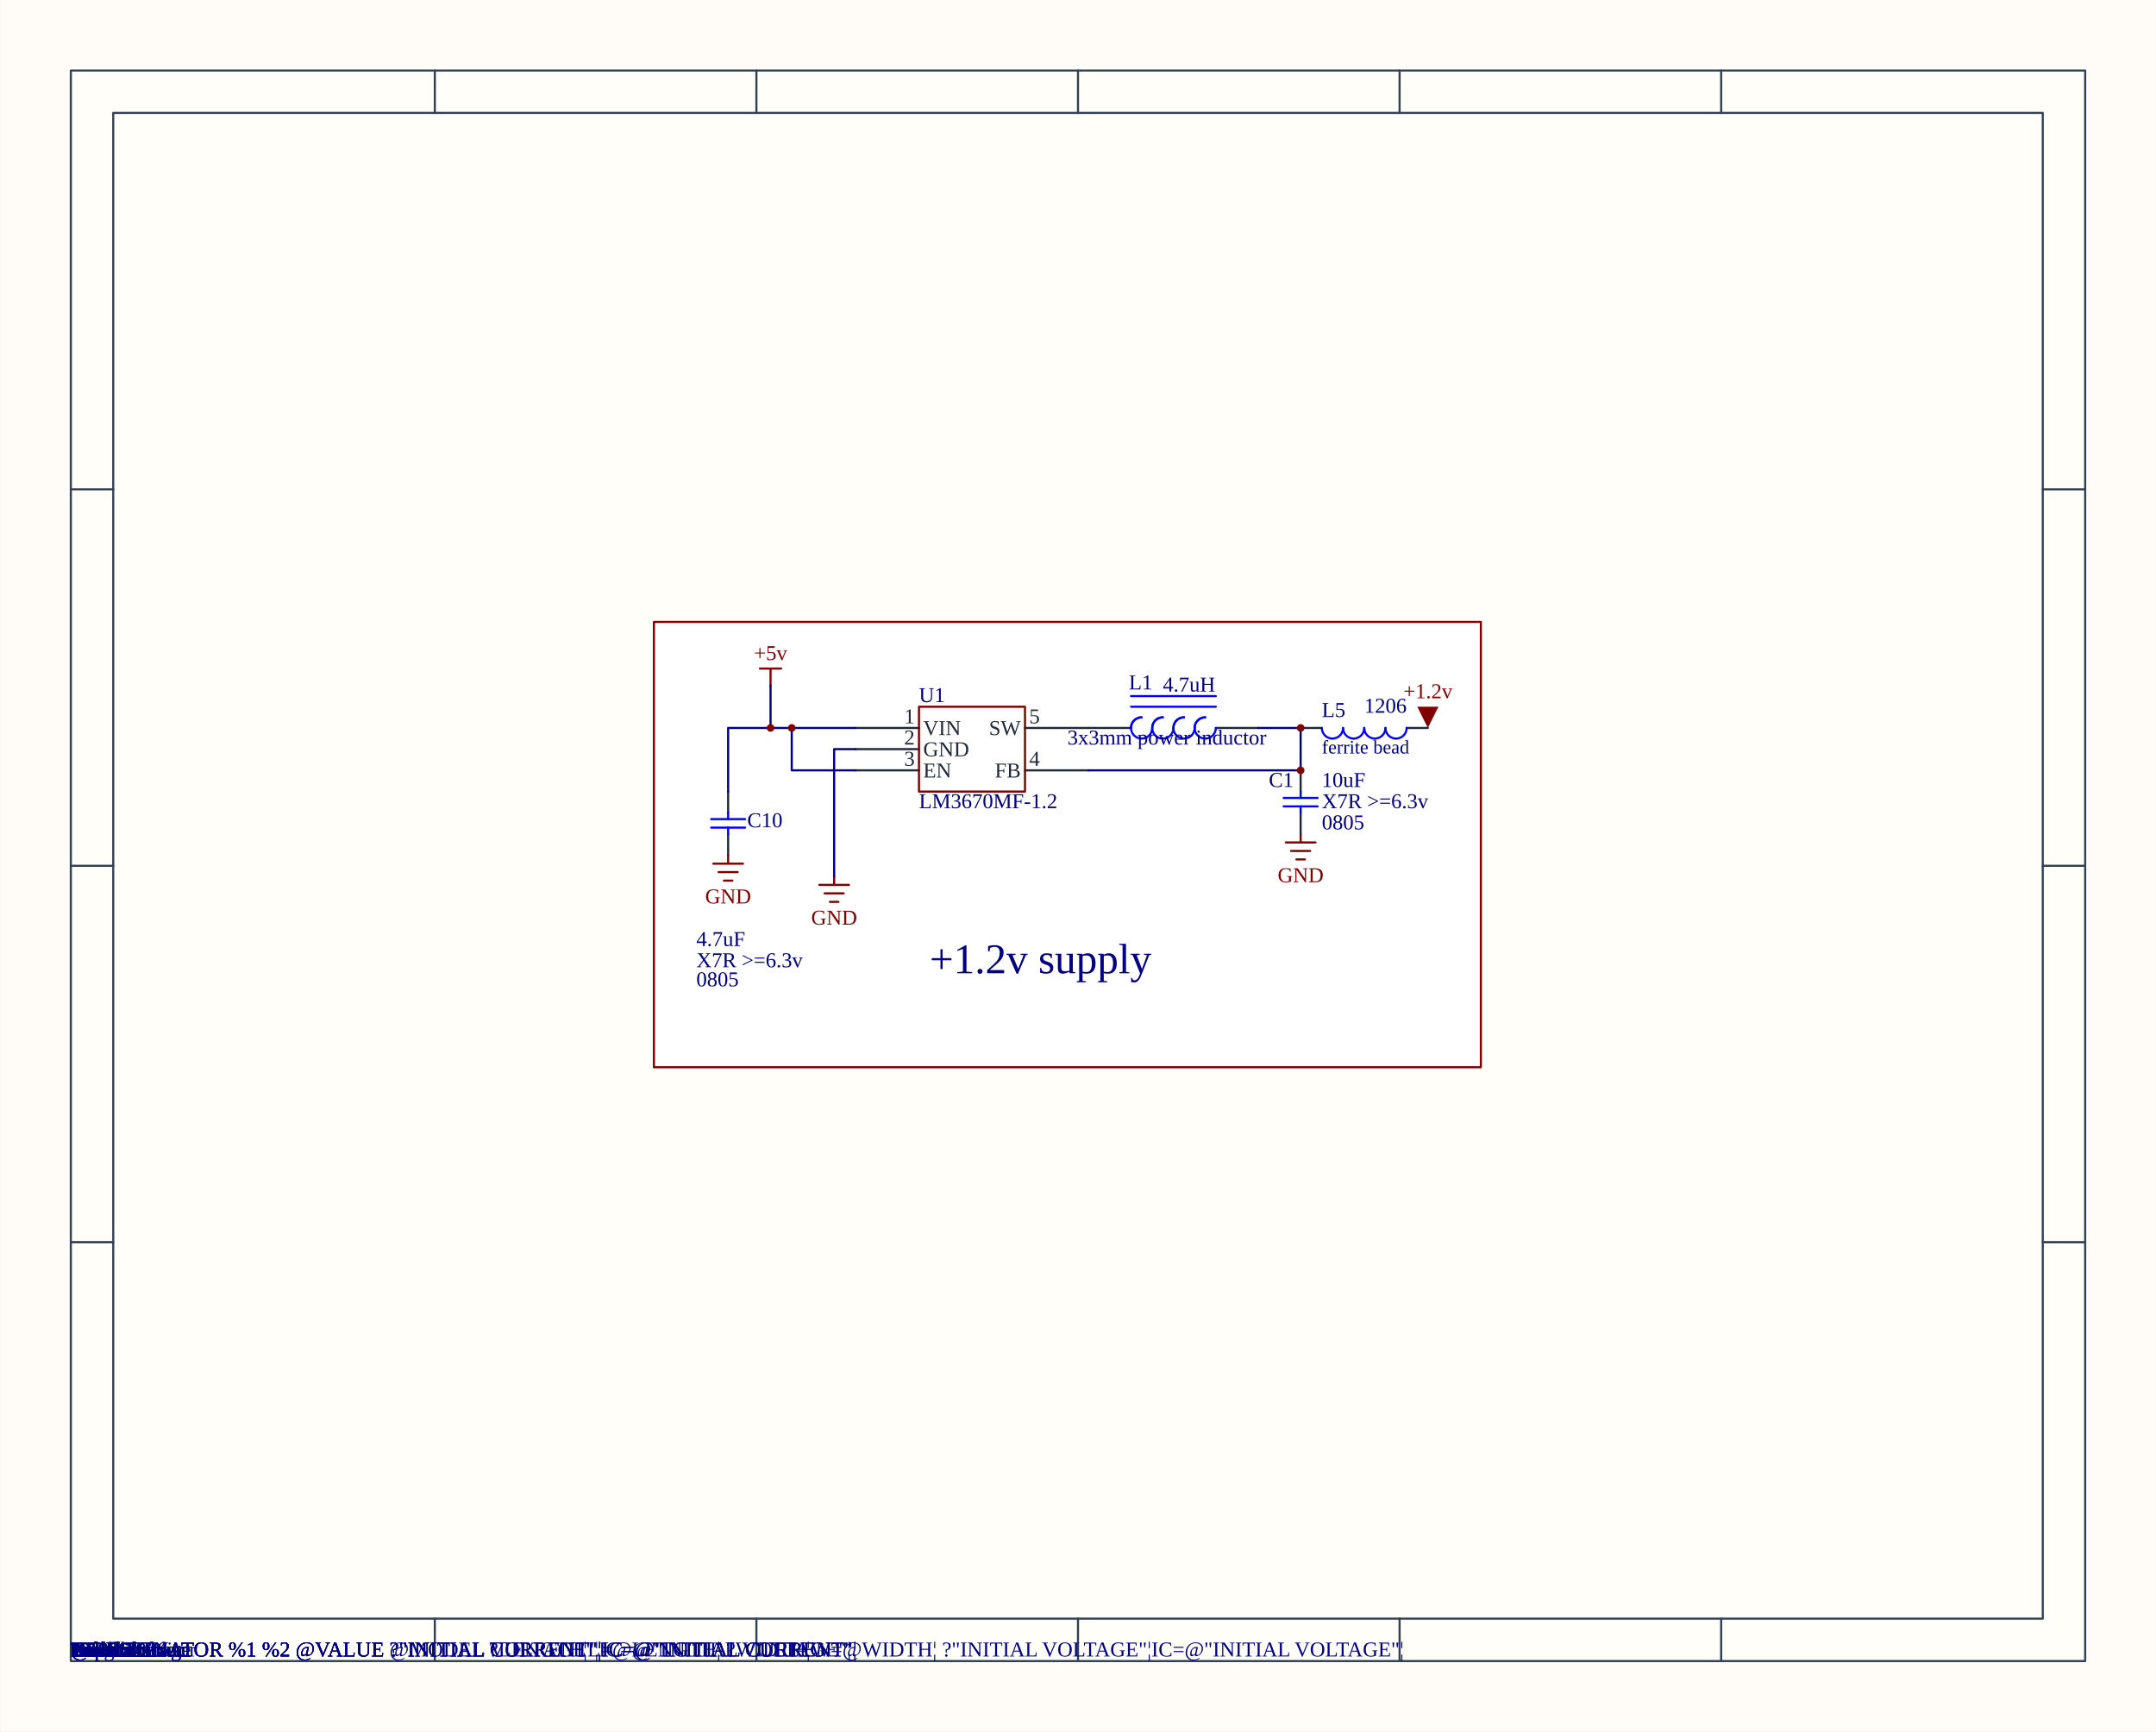
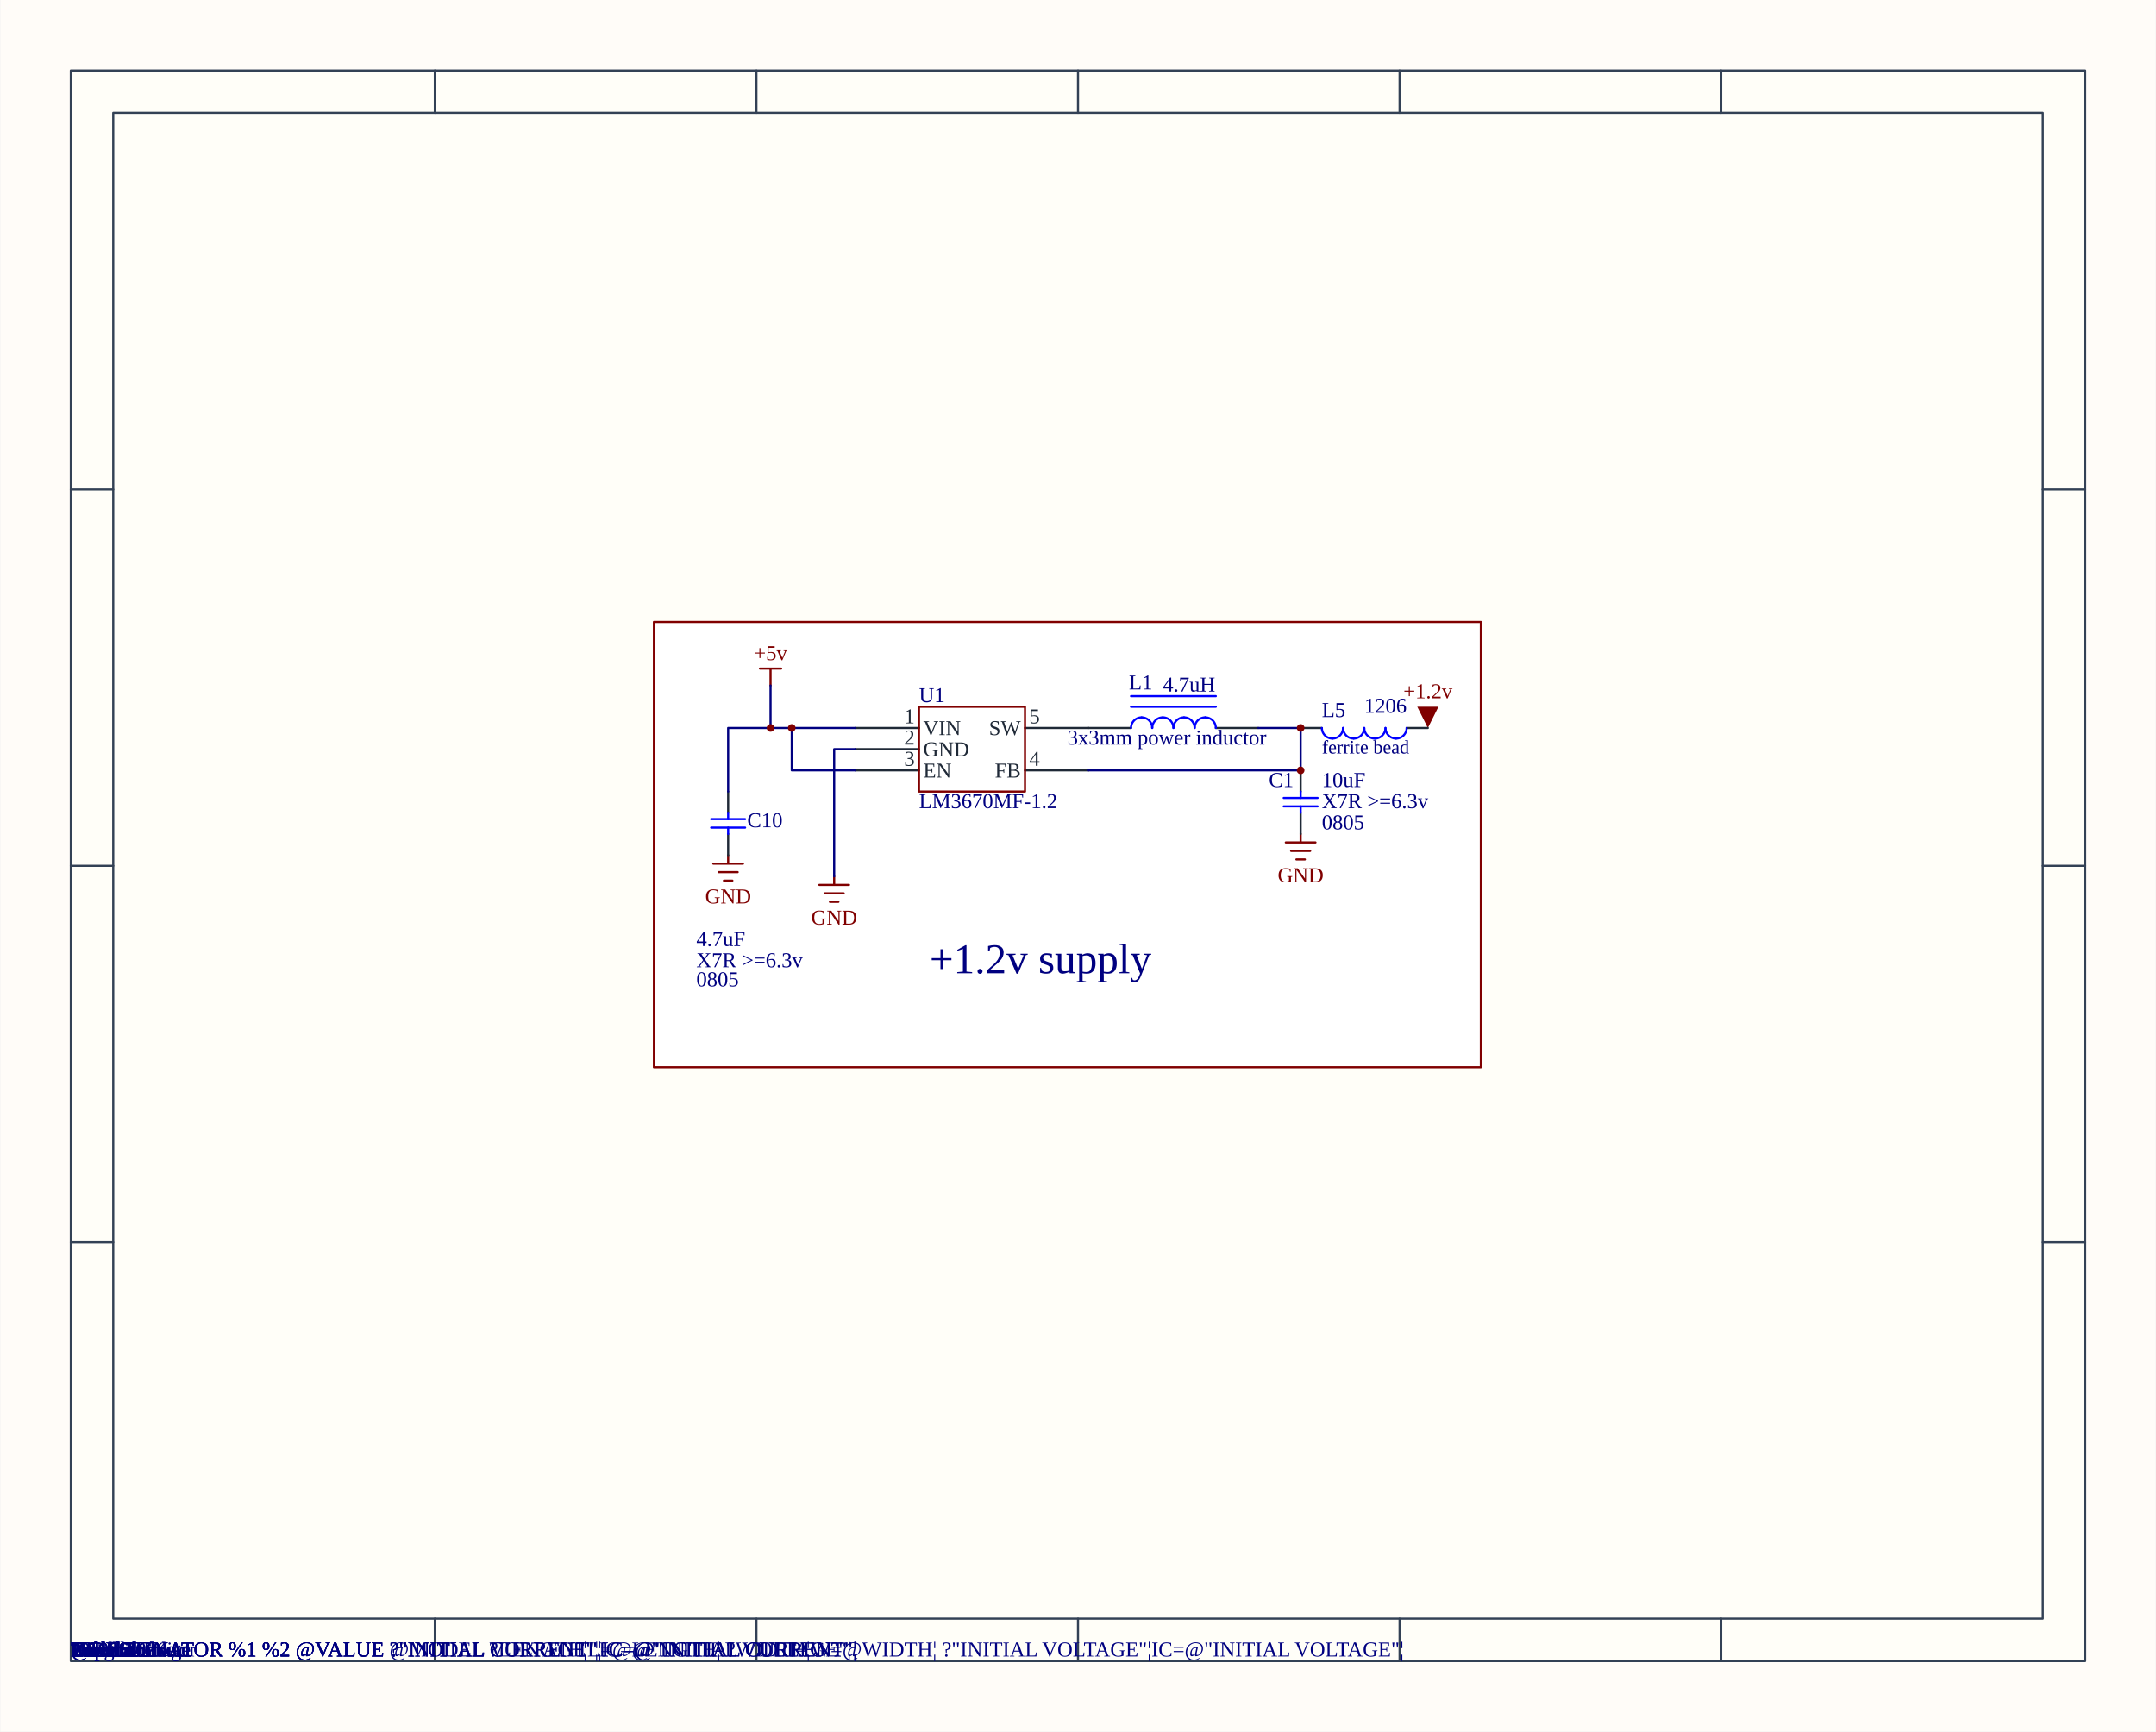
<svg xmlns="http://www.w3.org/2000/svg" width="1000" height="803" viewBox="0 0 1016.5 816.5" role="img" aria-label="Magnetic-core inductor schematic reproduction" class="altium-sheet" data-renderer="altiumts">
  <rect width="100%" height="100%" fill="#fffcf8" />
  <g stroke-linecap="round" stroke-linejoin="round">
    <defs>
      <clipPath id="altium-sheet-paper">
        <rect x="33.25" y="33.25" width="950" height="750" />
      </clipPath>
    </defs>
    <g data-record="SheetBorder" fill="#fffef8" stroke="#334155" stroke-width="1">
      <rect x="33.25" y="33.25" width="950" height="750" />
      <rect x="53.25" y="53.25" width="910" height="710" fill="none" />
      <path d="M 204.917 33.25 V 53.25 M 204.917 763.25 V 783.25" />
      <path d="M 356.583 33.25 V 53.25 M 356.583 763.25 V 783.25" />
      <path d="M 508.25 33.25 V 53.25 M 508.25 763.25 V 783.25" />
      <path d="M 659.917 33.25 V 53.25 M 659.917 763.25 V 783.25" />
      <path d="M 811.583 33.25 V 53.25 M 811.583 763.25 V 783.25" />
      <path d="M 33.25 230.75 H 53.25 M 963.25 230.75 H 983.25" />
      <path d="M 33.25 408.25 H 53.25 M 963.25 408.25 H 983.25" />
      <path d="M 33.25 585.75 H 53.25 M 963.25 585.75 H 983.25" />
    </g>
    <g data-sheet-content="true" clip-path="url(#altium-sheet-paper)">
      <rect data-record="14" x="308.25" y="293.25" width="390" height="210" rx="0" fill="#ffffff" stroke="#800000" stroke-width="1" />
      <g data-record="17">
        <path d="M 673.25 343.25 L 668.25 333.25 L 678.25 333.25 Z" fill="#800000" />
        <text x="673.25" y="329.25" text-anchor="middle" dominant-baseline="auto" fill="#800000" font-family="Times New Roman" font-size="10" font-style="normal" font-weight="normal" text-decoration="none">+1.2v</text>
      </g>
      <g data-record="17">
        <path d="M 613.25 393.25 L 613.25 397.25 M 620.25 397.25 L 606.25 397.25 M 617.75 401.25 L 608.75 401.25 M 615.25 405.25 L 611.25 405.25" fill="none" stroke="#800000" stroke-width="1" />
        <text x="613.25" y="409.25" text-anchor="middle" dominant-baseline="hanging" fill="#800000" font-family="Times New Roman" font-size="10" font-style="normal" font-weight="normal" text-decoration="none">GND</text>
      </g>
      <g data-record="17">
        <path d="M 393.25 413.25 L 393.25 417.25 M 400.25 417.25 L 386.25 417.25 M 397.75 421.25 L 388.75 421.25 M 395.25 425.25 L 391.25 425.25" fill="none" stroke="#800000" stroke-width="1" />
        <text x="393.25" y="429.25" text-anchor="middle" dominant-baseline="hanging" fill="#800000" font-family="Times New Roman" font-size="10" font-style="normal" font-weight="normal" text-decoration="none">GND</text>
      </g>
      <g data-record="2">
        <line x1="433.25" y1="343.25" x2="403.25" y2="343.25" stroke="#1f2937" stroke-width="1" />
        <text x="0" y="0" fill="#1f2937" font-family="Times New Roman" font-size="10" font-style="normal" font-weight="normal" text-decoration="none" text-anchor="end" dominant-baseline="text-after-edge" transform="translate(431.25 343.25) rotate(0)">1</text>
        <text x="0" y="0" fill="#1f2937" font-family="Times New Roman" font-size="10" font-style="normal" font-weight="normal" text-decoration="none" text-anchor="start" dominant-baseline="central" transform="translate(435.25 343.25) rotate(0)">VIN</text>
      </g>
      <g data-record="2">
        <line x1="433.25" y1="353.25" x2="403.25" y2="353.25" stroke="#1f2937" stroke-width="1" />
        <text x="0" y="0" fill="#1f2937" font-family="Times New Roman" font-size="10" font-style="normal" font-weight="normal" text-decoration="none" text-anchor="end" dominant-baseline="text-after-edge" transform="translate(431.25 353.25) rotate(0)">2</text>
        <text x="0" y="0" fill="#1f2937" font-family="Times New Roman" font-size="10" font-style="normal" font-weight="normal" text-decoration="none" text-anchor="start" dominant-baseline="central" transform="translate(435.25 353.25) rotate(0)">GND</text>
      </g>
      <g data-record="2">
        <line x1="433.25" y1="363.25" x2="403.25" y2="363.25" stroke="#1f2937" stroke-width="1" />
        <text x="0" y="0" fill="#1f2937" font-family="Times New Roman" font-size="10" font-style="normal" font-weight="normal" text-decoration="none" text-anchor="end" dominant-baseline="text-after-edge" transform="translate(431.25 363.25) rotate(0)">3</text>
        <text x="0" y="0" fill="#1f2937" font-family="Times New Roman" font-size="10" font-style="normal" font-weight="normal" text-decoration="none" text-anchor="start" dominant-baseline="central" transform="translate(435.25 363.25) rotate(0)">EN</text>
      </g>
      <g data-record="2">
        <line x1="483.25" y1="363.25" x2="513.25" y2="363.25" stroke="#1f2937" stroke-width="1" />
        <text x="0" y="0" fill="#1f2937" font-family="Times New Roman" font-size="10" font-style="normal" font-weight="normal" text-decoration="none" text-anchor="start" dominant-baseline="text-after-edge" transform="translate(485.25 363.25) rotate(0)">4</text>
        <text x="0" y="0" fill="#1f2937" font-family="Times New Roman" font-size="10" font-style="normal" font-weight="normal" text-decoration="none" text-anchor="end" dominant-baseline="central" transform="translate(481.25 363.25) rotate(0)">FB</text>
      </g>
      <g data-record="2">
        <line x1="483.25" y1="343.25" x2="513.25" y2="343.25" stroke="#1f2937" stroke-width="1" />
        <text x="0" y="0" fill="#1f2937" font-family="Times New Roman" font-size="10" font-style="normal" font-weight="normal" text-decoration="none" text-anchor="start" dominant-baseline="text-after-edge" transform="translate(485.25 343.25) rotate(0)">5</text>
        <text x="0" y="0" fill="#1f2937" font-family="Times New Roman" font-size="10" font-style="normal" font-weight="normal" text-decoration="none" text-anchor="end" dominant-baseline="central" transform="translate(481.25 343.25) rotate(0)">SW</text>
      </g>
      <rect data-record="14" x="433.25" y="333.25" width="50" height="40" rx="0" fill="none" stroke="#800000" stroke-width="1" />
      <text data-record="41" x="0" y="0" fill="#000080" font-family="Times New Roman" font-size="10" font-style="normal" font-weight="normal" text-decoration="none" text-anchor="start" dominant-baseline="text-after-edge" transform="translate(433.25 383.25) rotate(0)">LM3670MF-1.2</text>
      <text data-record="34" x="0" y="0" fill="#000080" font-family="Times New Roman" font-size="10" font-style="normal" font-weight="normal" text-decoration="none" text-anchor="start" dominant-baseline="text-after-edge" transform="translate(433.25 333.25) rotate(0)">U1</text>
      <text data-record="41" x="0" y="0" fill="#000080" font-family="Times New Roman" font-size="10" font-style="normal" font-weight="normal" text-decoration="none" text-anchor="start" dominant-baseline="text-after-edge" transform="translate(33.25 783.25) rotate(0)">IC</text>
      <text data-record="41" x="0" y="0" fill="#000080" font-family="Times New Roman" font-size="10" font-style="normal" font-weight="normal" text-decoration="none" text-anchor="start" dominant-baseline="text-after-edge" transform="translate(33.25 783.25) rotate(0)">HC</text>
      <g data-record="17">
        <path d="M 343.25 403.25 L 343.25 407.25 M 350.25 407.25 L 336.25 407.25 M 347.75 411.25 L 338.75 411.25 M 345.25 415.25 L 341.25 415.25" fill="none" stroke="#800000" stroke-width="1" />
        <text x="343.25" y="419.25" text-anchor="middle" dominant-baseline="hanging" fill="#800000" font-family="Times New Roman" font-size="10" font-style="normal" font-weight="normal" text-decoration="none">GND</text>
      </g>
      <g data-record="2">
        <line x1="533.25" y1="343.25" x2="513.25" y2="343.25" stroke="#1f2937" stroke-width="1" />
      </g>
      <g data-record="2">
        <line x1="573.25" y1="343.25" x2="593.25" y2="343.25" stroke="#1f2937" stroke-width="1" />
      </g>
      <line data-record="13" x1="533.25" y1="333.25" x2="573.25" y2="333.25" stroke="#0000ff" stroke-width="1" />
      <line data-record="13" x1="573.25" y1="328.25" x2="533.25" y2="328.25" stroke="#0000ff" stroke-width="1" />
      <polyline data-record="12" points="538.25,338.25 537.597,338.293 536.956,338.42 536.337,338.631 535.75,338.92 535.206,339.283 534.715,339.714 534.283,340.206 533.92,340.75 533.631,341.337 533.42,341.956 533.293,342.597 533.25,343.25" fill="none" stroke="#0000ff" stroke-width="1" />
-       <polyline data-record="12" points="543.25,343.25 543.207,343.903 543.08,344.544 542.869,345.163 542.58,345.75 542.217,346.294 541.785,346.786 541.294,347.217 540.75,347.58 540.163,347.869 539.544,348.08 538.903,348.207 538.25,348.25 537.597,348.207 536.956,348.08 536.337,347.869 535.75,347.58 535.206,347.217 534.715,346.786 534.283,346.294 533.92,345.75 533.631,345.163 533.42,344.544 533.293,343.903 533.25,343.25 533.293,342.597 533.42,341.956 533.631,341.337 533.92,340.75 534.283,340.206 534.715,339.714 535.206,339.283 535.75,338.92 536.337,338.631 536.956,338.42 537.597,338.293 538.25,338.25" fill="none" stroke="#0000ff" stroke-width="1" />
+       <polyline data-record="12" points="543.25,343.25 543.207,342.597 543.08,341.956 542.869,341.337 542.58,340.75 542.217,340.206 541.785,339.714 541.294,339.283 540.75,338.92 540.163,338.631 539.544,338.42 538.903,338.293 538.25,338.25" fill="none" stroke="#0000ff" stroke-width="1" />
      <polyline data-record="12" points="548.25,338.25 547.597,338.293 546.956,338.42 546.337,338.631 545.75,338.92 545.206,339.283 544.715,339.714 544.283,340.206 543.92,340.75 543.631,341.337 543.42,341.956 543.293,342.597 543.25,343.25" fill="none" stroke="#0000ff" stroke-width="1" />
-       <polyline data-record="12" points="553.25,343.25 553.207,343.903 553.08,344.544 552.869,345.163 552.58,345.75 552.217,346.294 551.785,346.786 551.294,347.217 550.75,347.58 550.163,347.869 549.544,348.08 548.903,348.207 548.25,348.25 547.597,348.207 546.956,348.08 546.337,347.869 545.75,347.58 545.206,347.217 544.715,346.786 544.283,346.294 543.92,345.75 543.631,345.163 543.42,344.544 543.293,343.903 543.25,343.25 543.293,342.597 543.42,341.956 543.631,341.337 543.92,340.75 544.283,340.206 544.715,339.714 545.206,339.283 545.75,338.92 546.337,338.631 546.956,338.42 547.597,338.293 548.25,338.25" fill="none" stroke="#0000ff" stroke-width="1" />
+       <polyline data-record="12" points="553.25,343.25 553.207,342.597 553.08,341.956 552.869,341.337 552.58,340.75 552.217,340.206 551.785,339.714 551.294,339.283 550.75,338.92 550.163,338.631 549.544,338.42 548.903,338.293 548.25,338.25" fill="none" stroke="#0000ff" stroke-width="1" />
      <polyline data-record="12" points="558.25,338.25 557.597,338.293 556.956,338.42 556.337,338.631 555.75,338.92 555.206,339.283 554.715,339.714 554.283,340.206 553.92,340.75 553.631,341.337 553.42,341.956 553.293,342.597 553.25,343.25" fill="none" stroke="#0000ff" stroke-width="1" />
-       <polyline data-record="12" points="563.25,343.25 563.207,343.903 563.08,344.544 562.869,345.163 562.58,345.75 562.217,346.294 561.785,346.786 561.294,347.217 560.75,347.58 560.163,347.869 559.544,348.08 558.903,348.207 558.25,348.25 557.597,348.207 556.956,348.08 556.337,347.869 555.75,347.58 555.206,347.217 554.715,346.786 554.283,346.294 553.92,345.75 553.631,345.163 553.42,344.544 553.293,343.903 553.25,343.25 553.293,342.597 553.42,341.956 553.631,341.337 553.92,340.75 554.283,340.206 554.715,339.714 555.206,339.283 555.75,338.92 556.337,338.631 556.956,338.42 557.597,338.293 558.25,338.25" fill="none" stroke="#0000ff" stroke-width="1" />
+       <polyline data-record="12" points="563.25,343.25 563.207,342.597 563.08,341.956 562.869,341.337 562.58,340.75 562.217,340.206 561.785,339.714 561.294,339.283 560.75,338.92 560.163,338.631 559.544,338.42 558.903,338.293 558.25,338.25" fill="none" stroke="#0000ff" stroke-width="1" />
      <polyline data-record="12" points="568.25,338.25 567.597,338.293 566.956,338.42 566.337,338.631 565.75,338.92 565.206,339.283 564.715,339.714 564.283,340.206 563.92,340.75 563.631,341.337 563.42,341.956 563.293,342.597 563.25,343.25" fill="none" stroke="#0000ff" stroke-width="1" />
-       <polyline data-record="12" points="573.25,343.25 573.207,343.903 573.08,344.544 572.869,345.163 572.58,345.75 572.217,346.294 571.785,346.786 571.294,347.217 570.75,347.58 570.163,347.869 569.544,348.08 568.903,348.207 568.25,348.25 567.597,348.207 566.956,348.08 566.337,347.869 565.75,347.58 565.206,347.217 564.715,346.786 564.283,346.294 563.92,345.75 563.631,345.163 563.42,344.544 563.293,343.903 563.25,343.25 563.293,342.597 563.42,341.956 563.631,341.337 563.92,340.75 564.283,340.206 564.715,339.714 565.206,339.283 565.75,338.92 566.337,338.631 566.956,338.42 567.597,338.293 568.25,338.25" fill="none" stroke="#0000ff" stroke-width="1" />
+       <polyline data-record="12" points="573.25,343.25 573.207,342.597 573.08,341.956 572.869,341.337 572.58,340.75 572.217,340.206 571.785,339.714 571.294,339.283 570.75,338.92 570.163,338.631 569.544,338.42 568.903,338.293 568.25,338.25" fill="none" stroke="#0000ff" stroke-width="1" />
      <text data-record="41" x="0" y="0" fill="#000080" font-family="Times New Roman" font-size="10" font-style="normal" font-weight="normal" text-decoration="none" text-anchor="start" dominant-baseline="text-after-edge" transform="translate(548.25 328.25) rotate(0)">4.7uH</text>
      <text data-record="34" x="0" y="0" fill="#000080" font-family="Times New Roman" font-size="10" font-style="normal" font-weight="normal" text-decoration="none" text-anchor="start" dominant-baseline="text-after-edge" transform="translate(532.25 327.25) rotate(0)">L1</text>
      <text data-record="41" x="0" y="0" fill="#000080" font-family="Times New Roman" font-size="10" font-style="normal" font-weight="normal" text-decoration="none" text-anchor="start" dominant-baseline="text-after-edge" transform="translate(503.25 353.25) rotate(0)">3x3mm power inductor</text>
      <text data-record="41" x="0" y="0" fill="#000080" font-family="Times New Roman" font-size="10" font-style="normal" font-weight="normal" text-decoration="none" text-anchor="start" dominant-baseline="text-after-edge" transform="translate(33.25 783.25) rotate(0)">L</text>
      <text data-record="41" x="0" y="0" fill="#000080" font-family="Times New Roman" font-size="10" font-style="normal" font-weight="normal" text-decoration="none" text-anchor="start" dominant-baseline="text-after-edge" transform="translate(33.25 783.25) rotate(0)">@DESIGNATOR %1 %2 @VALUE ?"INITIAL CURRENT"¦IC=@"INITIAL CURRENT"¦</text>
      <text data-record="41" x="0" y="0" fill="#000080" font-family="Times New Roman" font-size="10" font-style="normal" font-weight="normal" text-decoration="none" text-anchor="start" dominant-baseline="text-after-edge" transform="translate(33.25 783.25) rotate(0)">Kind</text>
      <text data-record="41" x="0" y="0" fill="#000080" font-family="Times New Roman" font-size="10" font-style="normal" font-weight="normal" text-decoration="none" text-anchor="start" dominant-baseline="text-after-edge" transform="translate(33.25 783.25) rotate(0)">Inductor</text>
      <text data-record="41" x="0" y="0" fill="#000080" font-family="Times New Roman" font-size="10" font-style="normal" font-weight="normal" text-decoration="none" text-anchor="start" dominant-baseline="text-after-edge" transform="translate(33.25 783.25) rotate(0)">Initial Current</text>
      <text data-record="41" x="0" y="0" fill="#000080" font-family="Times New Roman" font-size="10" font-style="normal" font-weight="normal" text-decoration="none" text-anchor="start" dominant-baseline="text-after-edge" transform="translate(33.25 783.25) rotate(0)">Inductor</text>
      <text data-record="41" x="0" y="0" fill="#000080" font-family="Times New Roman" font-size="10" font-style="normal" font-weight="normal" text-decoration="none" text-anchor="start" dominant-baseline="text-after-edge" transform="translate(33.25 783.25) rotate(0)">Tech</text>
      <g data-record="17">
        <path d="M 363.25 323.25 L 363.25 315.25 M 358.25 315.25 L 368.25 315.25" fill="none" stroke="#800000" stroke-width="1" />
        <text x="363.25" y="311.25" text-anchor="middle" dominant-baseline="auto" fill="#800000" font-family="Times New Roman" font-size="10" font-style="normal" font-weight="normal" text-decoration="none">+5v</text>
      </g>
      <g data-record="2">
        <line x1="613.25" y1="383.25" x2="613.25" y2="393.25" stroke="#1f2937" stroke-width="1" />
      </g>
      <g data-record="2">
        <line x1="613.25" y1="373.25" x2="613.25" y2="363.25" stroke="#1f2937" stroke-width="1" />
      </g>
      <line data-record="13" x1="605.25" y1="376.25" x2="621.25" y2="376.25" stroke="#0000ff" stroke-width="1" />
      <line data-record="13" x1="621.25" y1="380.25" x2="605.25" y2="380.25" stroke="#0000ff" stroke-width="1" />
      <polyline data-record="6" points="613.25,383.25 613.25,380.25" fill="none" stroke="#0000ff" stroke-width="1" />
      <polyline data-record="6" points="613.25,373.25 613.25,376.25" fill="none" stroke="#0000ff" stroke-width="1" />
      <text data-record="41" x="0" y="0" fill="#000080" font-family="Times New Roman" font-size="10" font-style="normal" font-weight="normal" text-decoration="none" text-anchor="start" dominant-baseline="text-after-edge" transform="translate(623.25 393.25) rotate(0)">0805</text>
      <text data-record="41" x="0" y="0" fill="#000080" font-family="Times New Roman" font-size="10" font-style="normal" font-weight="normal" text-decoration="none" text-anchor="start" dominant-baseline="text-after-edge" transform="translate(623.25 373.25) rotate(0)">10uF</text>
      <text data-record="41" x="0" y="0" fill="#000080" font-family="Times New Roman" font-size="10" font-style="normal" font-weight="normal" text-decoration="none" text-anchor="start" dominant-baseline="text-after-edge" transform="translate(623.25 383.25) rotate(0)">X7R &gt;=6.3v</text>
      <text data-record="34" x="0" y="0" fill="#000080" font-family="Times New Roman" font-size="10" font-style="normal" font-weight="normal" text-decoration="none" text-anchor="start" dominant-baseline="text-after-edge" transform="translate(598.25 373.25) rotate(0)">C1</text>
      <text data-record="41" x="0" y="0" fill="#000080" font-family="Times New Roman" font-size="10" font-style="normal" font-weight="normal" text-decoration="none" text-anchor="start" dominant-baseline="text-after-edge" transform="translate(33.25 783.25) rotate(0)">23/06/2006</text>
      <text data-record="41" x="0" y="0" fill="#000080" font-family="Times New Roman" font-size="10" font-style="normal" font-weight="normal" text-decoration="none" text-anchor="start" dominant-baseline="text-after-edge" transform="translate(33.25 783.25) rotate(0)">C</text>
      <text data-record="41" x="0" y="0" fill="#000080" font-family="Times New Roman" font-size="10" font-style="normal" font-weight="normal" text-decoration="none" text-anchor="start" dominant-baseline="text-after-edge" transform="translate(33.25 783.25) rotate(0)">@DESIGNATOR %1 %2 @VALUE @MODEL ?LENGTH¦L=@LENGTH¦ ?WIDTH¦W=@WIDTH¦ ?"INITIAL VOLTAGE"¦IC=@"INITIAL VOLTAGE"¦</text>
      <text data-record="41" x="0" y="0" fill="#000080" font-family="Times New Roman" font-size="10" font-style="normal" font-weight="normal" text-decoration="none" text-anchor="start" dominant-baseline="text-after-edge" transform="translate(33.25 783.25) rotate(0)">General</text>
      <text data-record="41" x="0" y="0" fill="#000080" font-family="Times New Roman" font-size="10" font-style="normal" font-weight="normal" text-decoration="none" text-anchor="start" dominant-baseline="text-after-edge" transform="translate(33.25 783.25) rotate(0)">Generic Editor</text>
      <text data-record="41" x="0" y="0" fill="#000080" font-family="Times New Roman" font-size="10" font-style="normal" font-weight="normal" text-decoration="none" text-anchor="start" dominant-baseline="text-after-edge" transform="translate(33.25 783.25) rotate(0)">Length</text>
      <text data-record="41" x="0" y="0" fill="#000080" font-family="Times New Roman" font-size="10" font-style="normal" font-weight="normal" text-decoration="none" text-anchor="start" dominant-baseline="text-after-edge" transform="translate(33.25 783.25) rotate(0)">Width</text>
      <text data-record="41" x="0" y="0" fill="#000080" font-family="Times New Roman" font-size="10" font-style="normal" font-weight="normal" text-decoration="none" text-anchor="start" dominant-baseline="text-after-edge" transform="translate(33.25 783.25) rotate(0)">Initial Voltage</text>
      <text data-record="41" x="0" y="0" fill="#000080" font-family="Times New Roman" font-size="10" font-style="normal" font-weight="normal" text-decoration="none" text-anchor="start" dominant-baseline="text-after-edge" transform="translate(33.25 783.25) rotate(0)">Capacitor</text>
      <text data-record="41" x="0" y="0" fill="#000080" font-family="Times New Roman" font-size="10" font-style="normal" font-weight="normal" text-decoration="none" text-anchor="start" dominant-baseline="text-after-edge" transform="translate(33.25 783.25) rotate(0)">Tech</text>
      <g data-record="2">
        <line x1="343.25" y1="393.25" x2="343.25" y2="403.25" stroke="#1f2937" stroke-width="1" />
      </g>
      <g data-record="2">
        <line x1="343.25" y1="383.25" x2="343.25" y2="373.25" stroke="#1f2937" stroke-width="1" />
      </g>
      <line data-record="13" x1="335.25" y1="386.25" x2="351.25" y2="386.25" stroke="#0000ff" stroke-width="1" />
      <line data-record="13" x1="351.25" y1="390.25" x2="335.25" y2="390.25" stroke="#0000ff" stroke-width="1" />
      <polyline data-record="6" points="343.25,393.25 343.25,390.25" fill="none" stroke="#0000ff" stroke-width="1" />
      <polyline data-record="6" points="343.25,383.25 343.25,386.25" fill="none" stroke="#0000ff" stroke-width="1" />
      <text data-record="41" x="0" y="0" fill="#000080" font-family="Times New Roman" font-size="10" font-style="normal" font-weight="normal" text-decoration="none" text-anchor="start" dominant-baseline="text-after-edge" transform="translate(328.25 467.25) rotate(0)">0805</text>
      <text data-record="41" x="0" y="0" fill="#000080" font-family="Times New Roman" font-size="10" font-style="normal" font-weight="normal" text-decoration="none" text-anchor="start" dominant-baseline="text-after-edge" transform="translate(328.25 448.25) rotate(0)">4.7uF</text>
      <text data-record="41" x="0" y="0" fill="#000080" font-family="Times New Roman" font-size="10" font-style="normal" font-weight="normal" text-decoration="none" text-anchor="start" dominant-baseline="text-after-edge" transform="translate(328.25 458.25) rotate(0)">X7R &gt;=6.3v</text>
      <text data-record="34" x="0" y="0" fill="#000080" font-family="Times New Roman" font-size="10" font-style="normal" font-weight="normal" text-decoration="none" text-anchor="start" dominant-baseline="text-after-edge" transform="translate(352.25 392.25) rotate(0)">C10</text>
      <text data-record="41" x="0" y="0" fill="#000080" font-family="Times New Roman" font-size="10" font-style="normal" font-weight="normal" text-decoration="none" text-anchor="start" dominant-baseline="text-after-edge" transform="translate(33.25 783.25) rotate(0)">C</text>
      <text data-record="41" x="0" y="0" fill="#000080" font-family="Times New Roman" font-size="10" font-style="normal" font-weight="normal" text-decoration="none" text-anchor="start" dominant-baseline="text-after-edge" transform="translate(33.25 783.25) rotate(0)">@DESIGNATOR %1 %2 @VALUE ?"INITIAL VOLTAGE"¦IC=@"INITIAL VOLTAGE"¦</text>
      <text data-record="41" x="0" y="0" fill="#000080" font-family="Times New Roman" font-size="10" font-style="normal" font-weight="normal" text-decoration="none" text-anchor="start" dominant-baseline="text-after-edge" transform="translate(33.25 783.25) rotate(0)">General</text>
      <text data-record="41" x="0" y="0" fill="#000080" font-family="Times New Roman" font-size="10" font-style="normal" font-weight="normal" text-decoration="none" text-anchor="start" dominant-baseline="text-after-edge" transform="translate(33.25 783.25) rotate(0)">Capacitor</text>
      <text data-record="41" x="0" y="0" fill="#000080" font-family="Times New Roman" font-size="10" font-style="normal" font-weight="normal" text-decoration="none" text-anchor="start" dominant-baseline="text-after-edge" transform="translate(33.25 783.25) rotate(0)">Initial Voltage</text>
      <text data-record="41" x="0" y="0" fill="#000080" font-family="Times New Roman" font-size="10" font-style="normal" font-weight="normal" text-decoration="none" text-anchor="start" dominant-baseline="text-after-edge" transform="translate(33.25 783.25) rotate(0)">Capacitor</text>
      <text data-record="41" x="0" y="0" fill="#000080" font-family="Times New Roman" font-size="10" font-style="normal" font-weight="normal" text-decoration="none" text-anchor="start" dominant-baseline="text-after-edge" transform="translate(33.25 783.25) rotate(0)">Tech</text>
      <g data-record="2">
        <line x1="663.25" y1="343.25" x2="673.25" y2="343.25" stroke="#1f2937" stroke-width="1" />
      </g>
      <g data-record="2">
        <line x1="623.25" y1="343.25" x2="613.25" y2="343.25" stroke="#1f2937" stroke-width="1" />
      </g>
      <polyline data-record="12" points="658.25,348.25 658.903,348.207 659.544,348.08 660.163,347.869 660.75,347.58 661.294,347.217 661.785,346.786 662.217,346.294 662.58,345.75 662.869,345.163 663.08,344.544 663.207,343.903 663.25,343.25" fill="none" stroke="#0000ff" stroke-width="1" />
      <polyline data-record="12" points="653.25,343.25 653.293,343.903 653.42,344.544 653.631,345.163 653.92,345.75 654.283,346.294 654.715,346.786 655.206,347.217 655.75,347.58 656.337,347.869 656.956,348.08 657.597,348.207 658.25,348.25" fill="none" stroke="#0000ff" stroke-width="1" />
      <polyline data-record="12" points="648.25,348.25 648.903,348.207 649.544,348.08 650.163,347.869 650.75,347.58 651.294,347.217 651.785,346.786 652.217,346.294 652.58,345.75 652.869,345.163 653.08,344.544 653.207,343.903 653.25,343.25" fill="none" stroke="#0000ff" stroke-width="1" />
      <polyline data-record="12" points="643.25,343.25 643.293,343.903 643.42,344.544 643.631,345.163 643.92,345.75 644.283,346.294 644.715,346.786 645.206,347.217 645.75,347.58 646.337,347.869 646.956,348.08 647.597,348.207 648.25,348.25" fill="none" stroke="#0000ff" stroke-width="1" />
      <polyline data-record="12" points="638.25,348.25 638.903,348.207 639.544,348.08 640.163,347.869 640.75,347.58 641.294,347.217 641.785,346.786 642.217,346.294 642.58,345.75 642.869,345.163 643.08,344.544 643.207,343.903 643.25,343.25" fill="none" stroke="#0000ff" stroke-width="1" />
      <polyline data-record="12" points="633.25,343.25 633.293,343.903 633.42,344.544 633.631,345.163 633.92,345.75 634.283,346.294 634.715,346.786 635.206,347.217 635.75,347.58 636.337,347.869 636.956,348.08 637.597,348.207 638.25,348.25" fill="none" stroke="#0000ff" stroke-width="1" />
      <polyline data-record="12" points="628.25,348.25 628.903,348.207 629.544,348.08 630.163,347.869 630.75,347.58 631.294,347.217 631.785,346.786 632.217,346.294 632.58,345.75 632.869,345.163 633.08,344.544 633.207,343.903 633.25,343.25" fill="none" stroke="#0000ff" stroke-width="1" />
      <polyline data-record="12" points="623.25,343.25 623.293,343.903 623.42,344.544 623.631,345.163 623.92,345.75 624.283,346.294 624.715,346.786 625.206,347.217 625.75,347.58 626.337,347.869 626.956,348.08 627.597,348.207 628.25,348.25" fill="none" stroke="#0000ff" stroke-width="1" />
      <text data-record="41" x="0" y="0" fill="#000080" font-family="Times New Roman" font-size="10" font-style="normal" font-weight="normal" text-decoration="none" text-anchor="start" dominant-baseline="text-after-edge" transform="translate(643.25 338.25) rotate(0)">1206</text>
      <text data-record="34" x="0" y="0" fill="#000080" font-family="Times New Roman" font-size="10" font-style="normal" font-weight="normal" text-decoration="none" text-anchor="start" dominant-baseline="text-after-edge" transform="translate(623.25 340.25) rotate(0)">L5</text>
      <text data-record="41" x="0" y="0" fill="#000080" font-family="Times New Roman" font-size="9" font-style="normal" font-weight="normal" text-decoration="none" text-anchor="start" dominant-baseline="text-after-edge" transform="translate(623.25 357.25) rotate(0)">ferrite bead</text>
      <text data-record="41" x="0" y="0" fill="#000080" font-family="Times New Roman" font-size="10" font-style="normal" font-weight="normal" text-decoration="none" text-anchor="start" dominant-baseline="text-after-edge" transform="translate(33.25 783.25) rotate(0)">28/07/2004</text>
      <text data-record="41" x="0" y="0" fill="#000080" font-family="Times New Roman" font-size="10" font-style="normal" font-weight="normal" text-decoration="none" text-anchor="start" dominant-baseline="text-after-edge" transform="translate(33.25 783.25) rotate(0)">L</text>
      <text data-record="41" x="0" y="0" fill="#000080" font-family="Times New Roman" font-size="10" font-style="normal" font-weight="normal" text-decoration="none" text-anchor="start" dominant-baseline="text-after-edge" transform="translate(33.25 783.25) rotate(0)">@DESIGNATOR %1 %2 @VALUE ?"INITIAL CURRENT"¦IC=@"INITIAL CURRENT"¦</text>
      <text data-record="41" x="0" y="0" fill="#000080" font-family="Times New Roman" font-size="10" font-style="normal" font-weight="normal" text-decoration="none" text-anchor="start" dominant-baseline="text-after-edge" transform="translate(33.25 783.25) rotate(0)">General</text>
      <text data-record="41" x="0" y="0" fill="#000080" font-family="Times New Roman" font-size="10" font-style="normal" font-weight="normal" text-decoration="none" text-anchor="start" dominant-baseline="text-after-edge" transform="translate(33.25 783.25) rotate(0)">Inductor</text>
      <text data-record="41" x="0" y="0" fill="#000080" font-family="Times New Roman" font-size="10" font-style="normal" font-weight="normal" text-decoration="none" text-anchor="start" dominant-baseline="text-after-edge" transform="translate(33.25 783.25) rotate(0)">Initial Current</text>
      <text data-record="41" x="0" y="0" fill="#000080" font-family="Times New Roman" font-size="10" font-style="normal" font-weight="normal" text-decoration="none" text-anchor="start" dominant-baseline="text-after-edge" transform="translate(33.25 783.25) rotate(0)">Inductor</text>
      <text data-record="41" x="0" y="0" fill="#000080" font-family="Times New Roman" font-size="10" font-style="normal" font-weight="normal" text-decoration="none" text-anchor="start" dominant-baseline="text-after-edge" transform="translate(33.25 783.25) rotate(0)">Tech</text>
      <text data-record="4" x="0" y="0" fill="#000080" font-family="Times New Roman" font-size="20" font-style="normal" font-weight="normal" text-decoration="none" text-anchor="start" dominant-baseline="text-after-edge" transform="translate(438.25 463.25) rotate(0)">+1.2v supply</text>
      <polyline data-record="27" points="343.25,373.25 343.25,343.25 363.25,343.25" fill="none" stroke="#000080" stroke-width="1" />
      <polyline data-record="27" points="403.25,343.25 373.25,343.25 363.25,343.25 363.25,323.25" fill="none" stroke="#000080" stroke-width="1" />
      <polyline data-record="27" points="403.25,363.25 373.25,363.25 373.25,343.25" fill="none" stroke="#000080" stroke-width="1" />
      <polyline data-record="27" points="403.25,353.25 393.25,353.25 393.25,413.25" fill="none" stroke="#000080" stroke-width="1" />
      <polyline data-record="27" points="513.25,363.25 613.25,363.25 613.25,343.25 593.25,343.25" fill="none" stroke="#000080" stroke-width="1" />
      <circle data-record="29" cx="363.25" cy="343.25" r="1.8" fill="#800000" />
      <circle data-record="29" cx="373.25" cy="343.25" r="1.8" fill="#800000" />
      <circle data-record="29" cx="613.25" cy="363.25" r="1.8" fill="#800000" />
      <circle data-record="29" cx="613.25" cy="343.25" r="1.8" fill="#800000" />
    </g>
  </g>
</svg>
